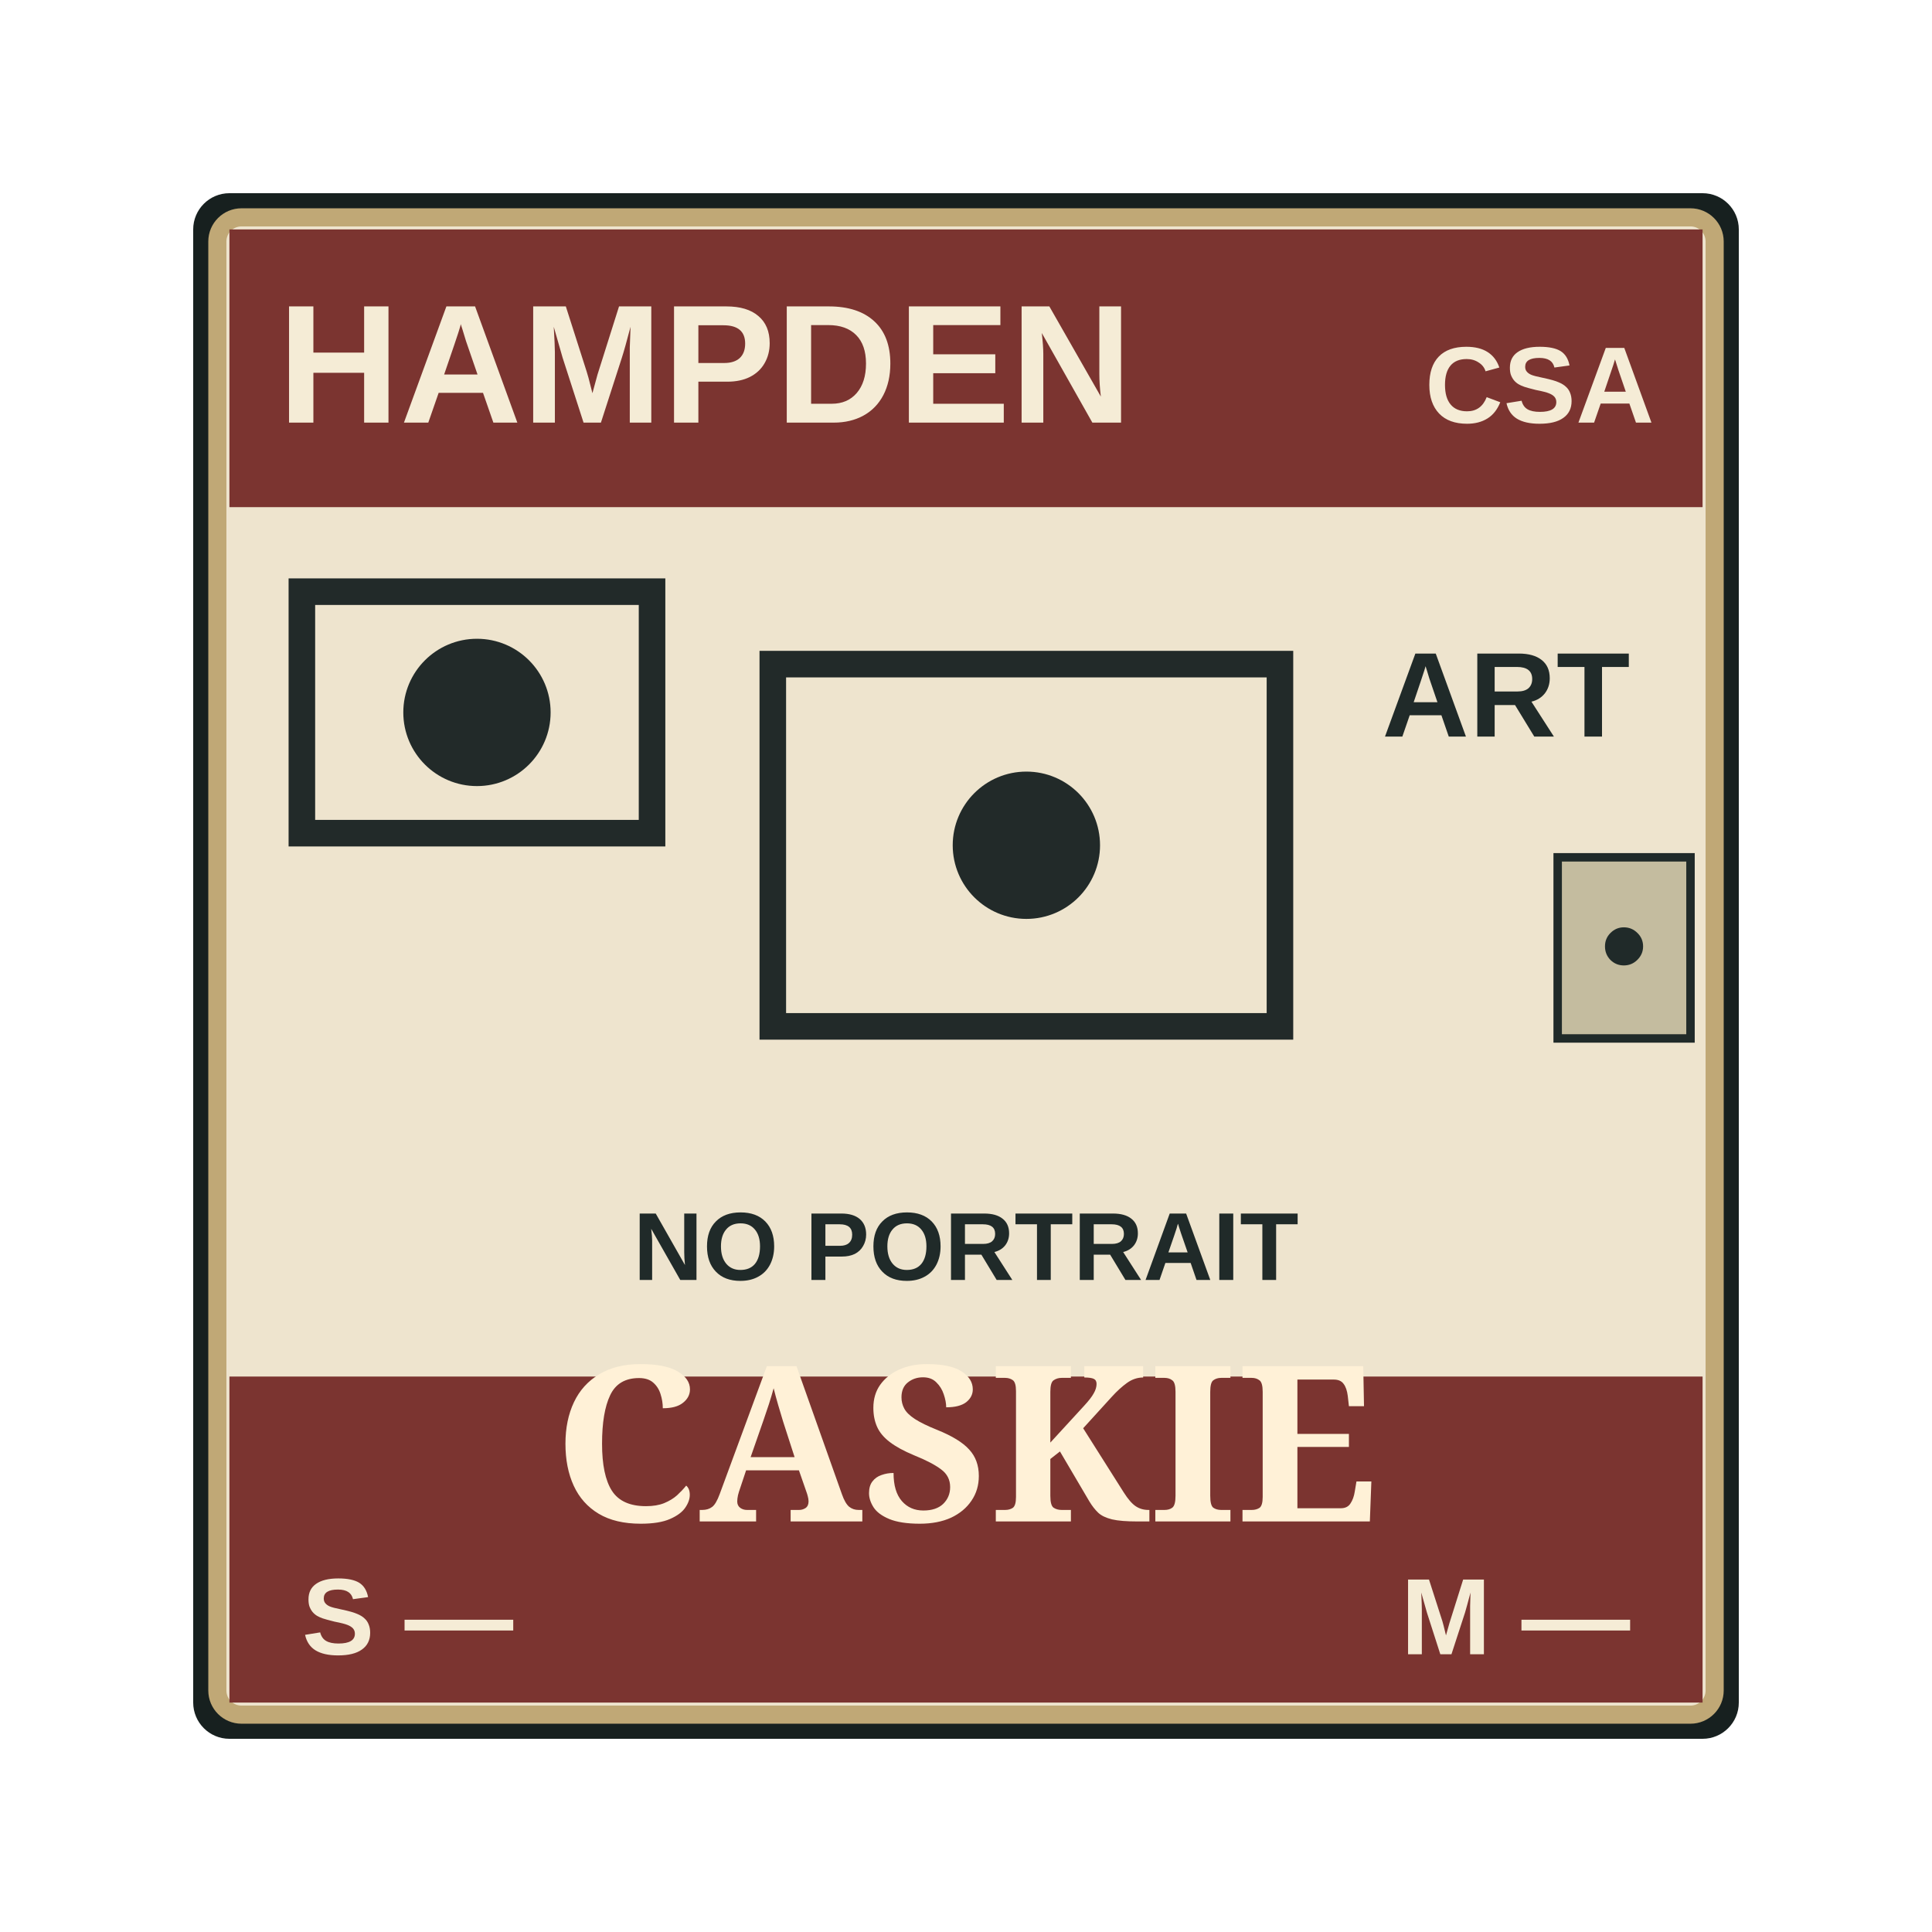
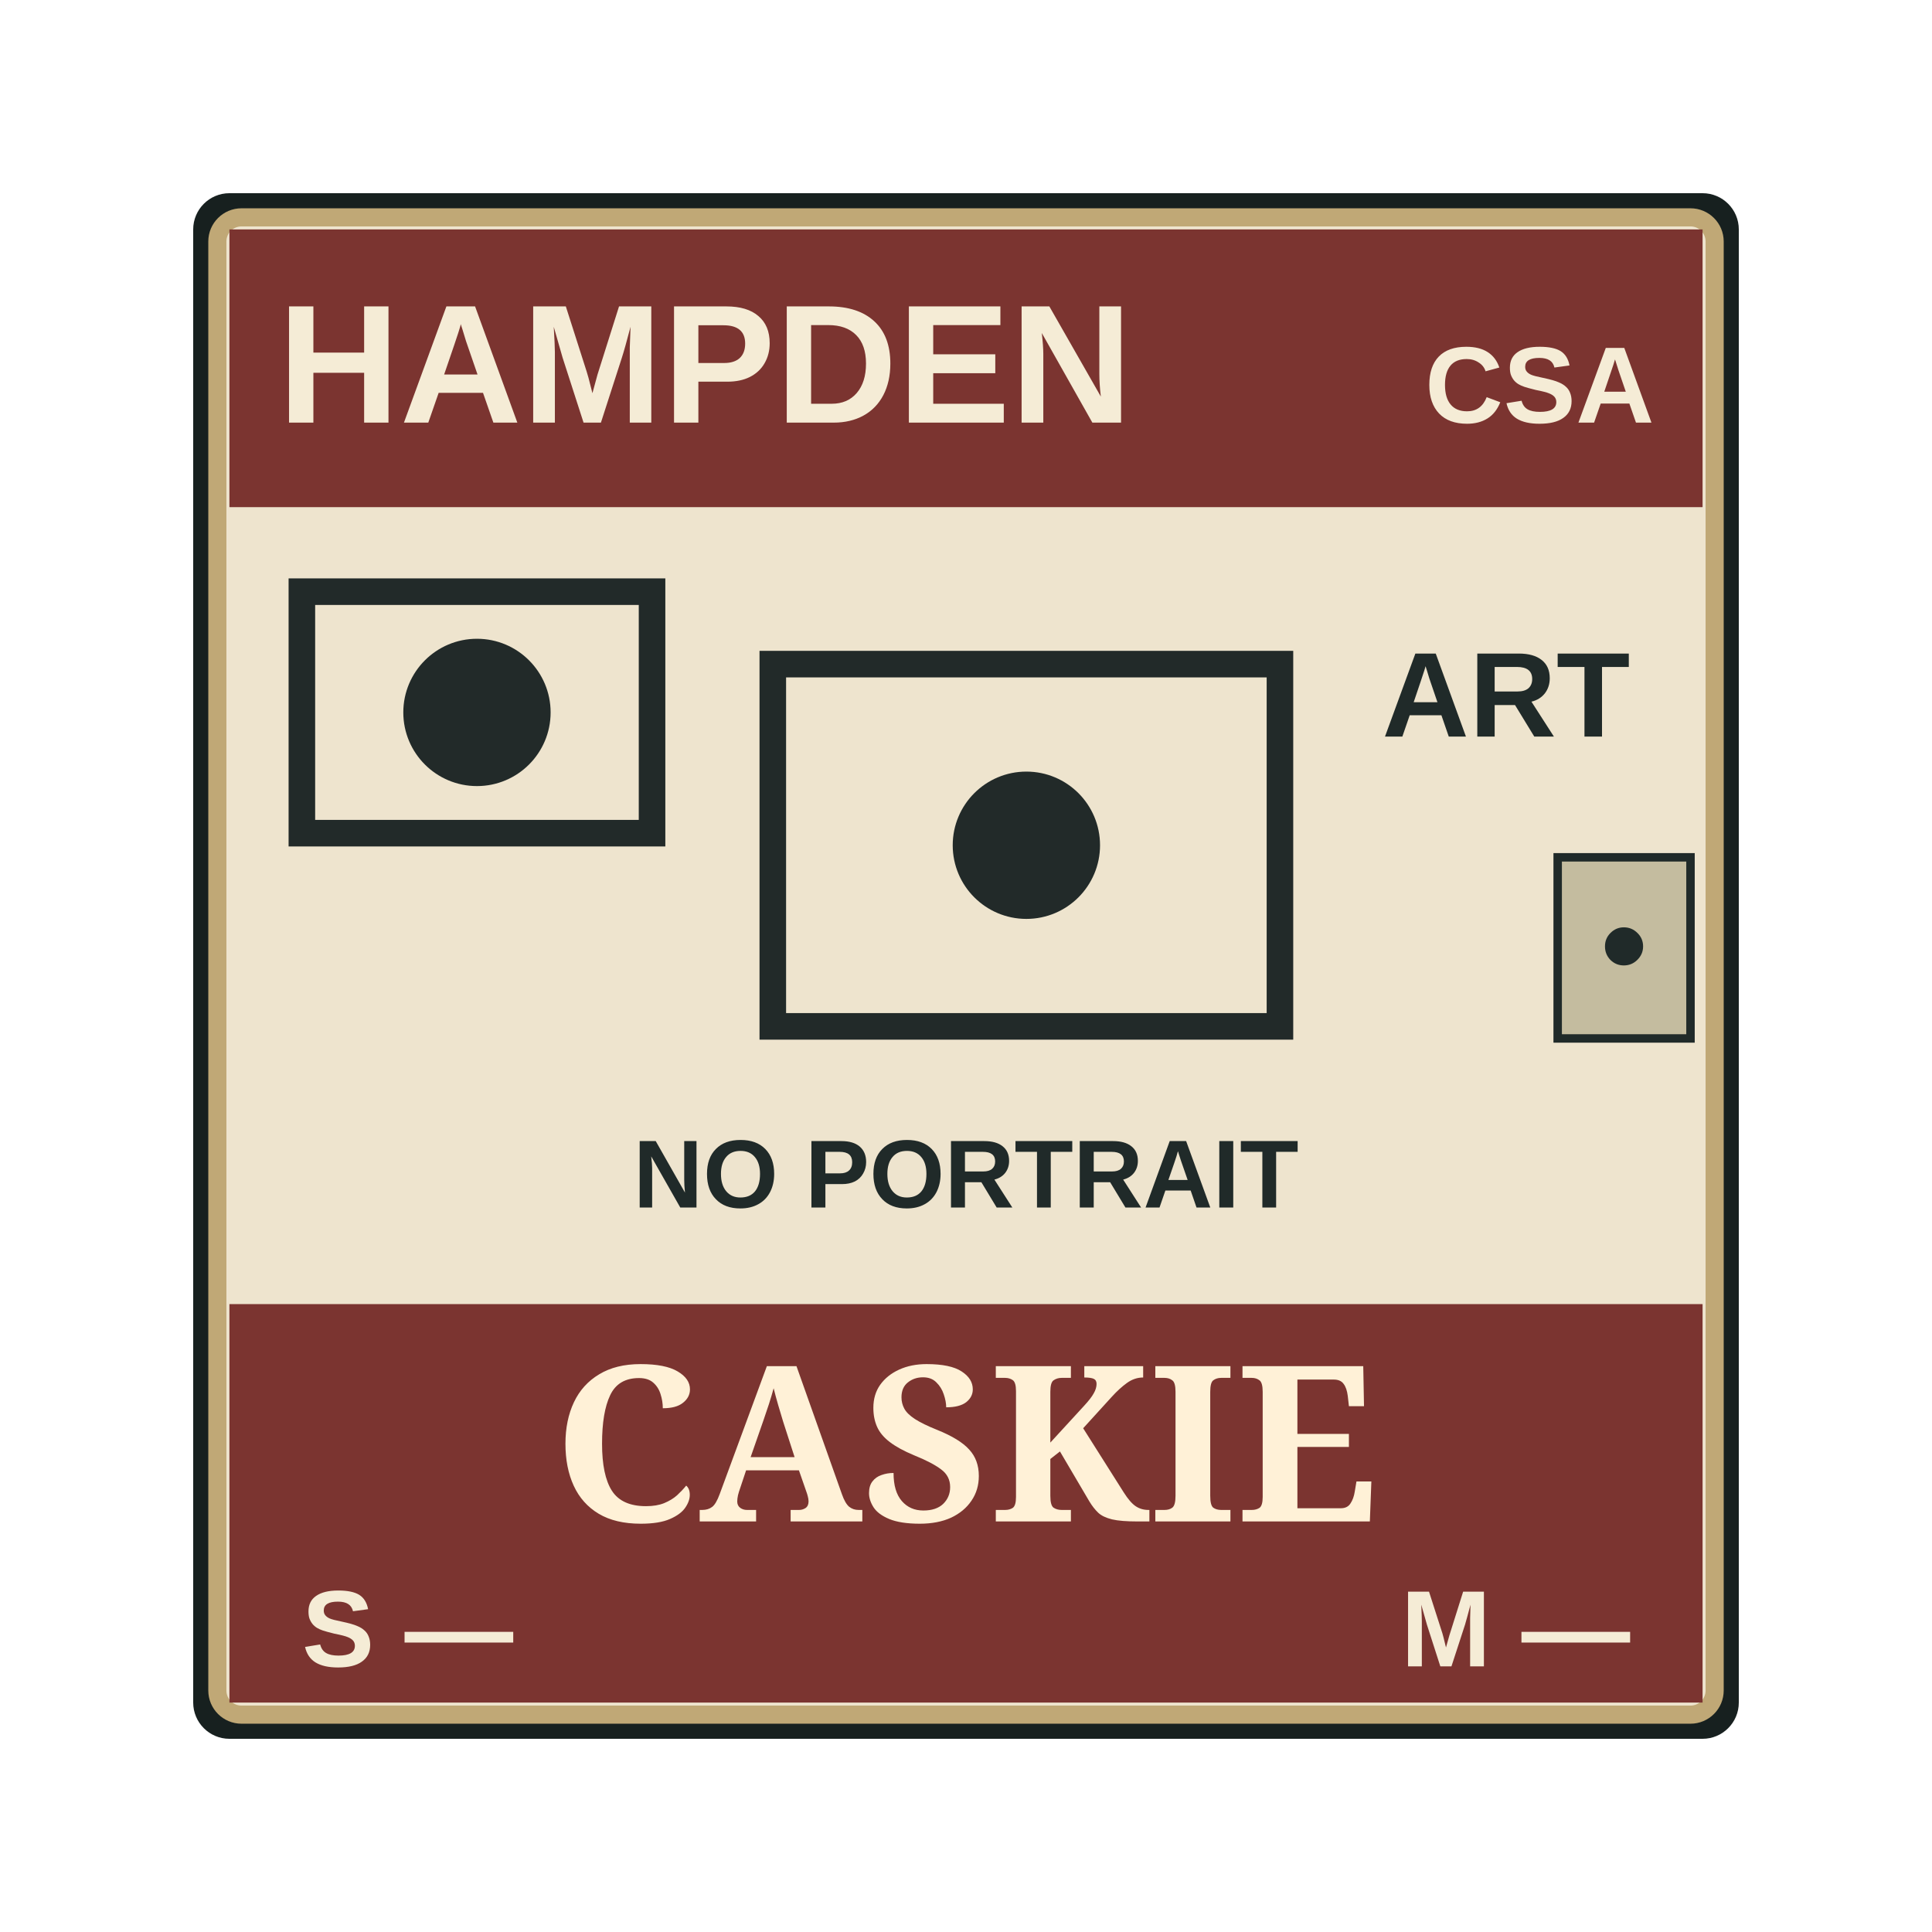
<svg xmlns="http://www.w3.org/2000/svg" width="512" height="512" viewBox="0 0 160 160">
  <rect x="16" y="16.0" width="128" height="128" rx="3" fill="#17201f" />
  <rect x="18" y="18.0" width="124" height="124" rx="2" fill="#eee4ce" stroke="#c0a876" stroke-width="1.5" />
  <rect x="19" y="19.0" width="122" height="23" fill="#7b3430" />
  <text x="23" y="35.0" fill="#f5ecd6" font-family="Arial" font-size="14" font-weight="bold" text-anchor="start">HAMPDEN</text>
  <text x="137" y="35.0" fill="#f5ecd6" font-family="Arial" font-size="9" font-weight="bold" text-anchor="end">CSA</text>
  <g stroke="#222a29" stroke-width="2.2" fill="none">
    <rect x="64" y="55.0" width="42" height="30" />
    <circle cx="85.0" cy="70.0" r="5" fill="#222a29" />
  </g>
-   <text x="80" y="106.0" fill="#202a29" font-family="Arial" font-size="8" font-weight="bold" text-anchor="middle">NO PORTRAIT</text>
+   <text x="80" y="100.0" fill="#202a29" font-family="Arial" font-size="8" font-weight="bold" text-anchor="middle">NO PORTRAIT</text>
  <g stroke="#222a29" stroke-width="2.2" fill="none">
    <rect x="25" y="49.0" width="29" height="20" />
    <circle cx="39.5" cy="59.0" r="5" fill="#222a29" />
  </g>
  <text x="135" y="61.0" fill="#202a29" font-family="Arial" font-size="10" font-weight="bold" text-anchor="end">ART</text>
-   <rect x="19" y="114.0" width="122" height="27" fill="#7b3430" />
+   <rect x="19" y="108.0" width="122" height="33" fill="#7b3430" />
  <text x="80" y="126.0" fill="#fff1d7" font-family="Georgia" font-size="18" font-weight="bold" text-anchor="middle">CASKIE</text>
-   <text x="25" y="137.0" fill="#f5ecd6" font-family="Arial" font-size="9" font-weight="bold" text-anchor="start">S —</text>
-   <text x="135" y="137.0" fill="#f5ecd6" font-family="Arial" font-size="9" font-weight="bold" text-anchor="end">M —</text>
+   <text x="25" y="138.0" fill="#f5ecd6" font-family="Arial" font-size="9" font-weight="bold" text-anchor="start">S —</text>
+   <text x="135" y="138.0" fill="#f5ecd6" font-family="Arial" font-size="9" font-weight="bold" text-anchor="end">M —</text>
  <rect x="129" y="71.0" width="11" height="15" fill="#c4bc9f" stroke="#202a29" stroke-width=".7" />
  <text x="134.5" y="82.0" fill="#202a29" font-family="Arial" font-size="11" font-weight="bold" text-anchor="middle">•</text>
</svg>
